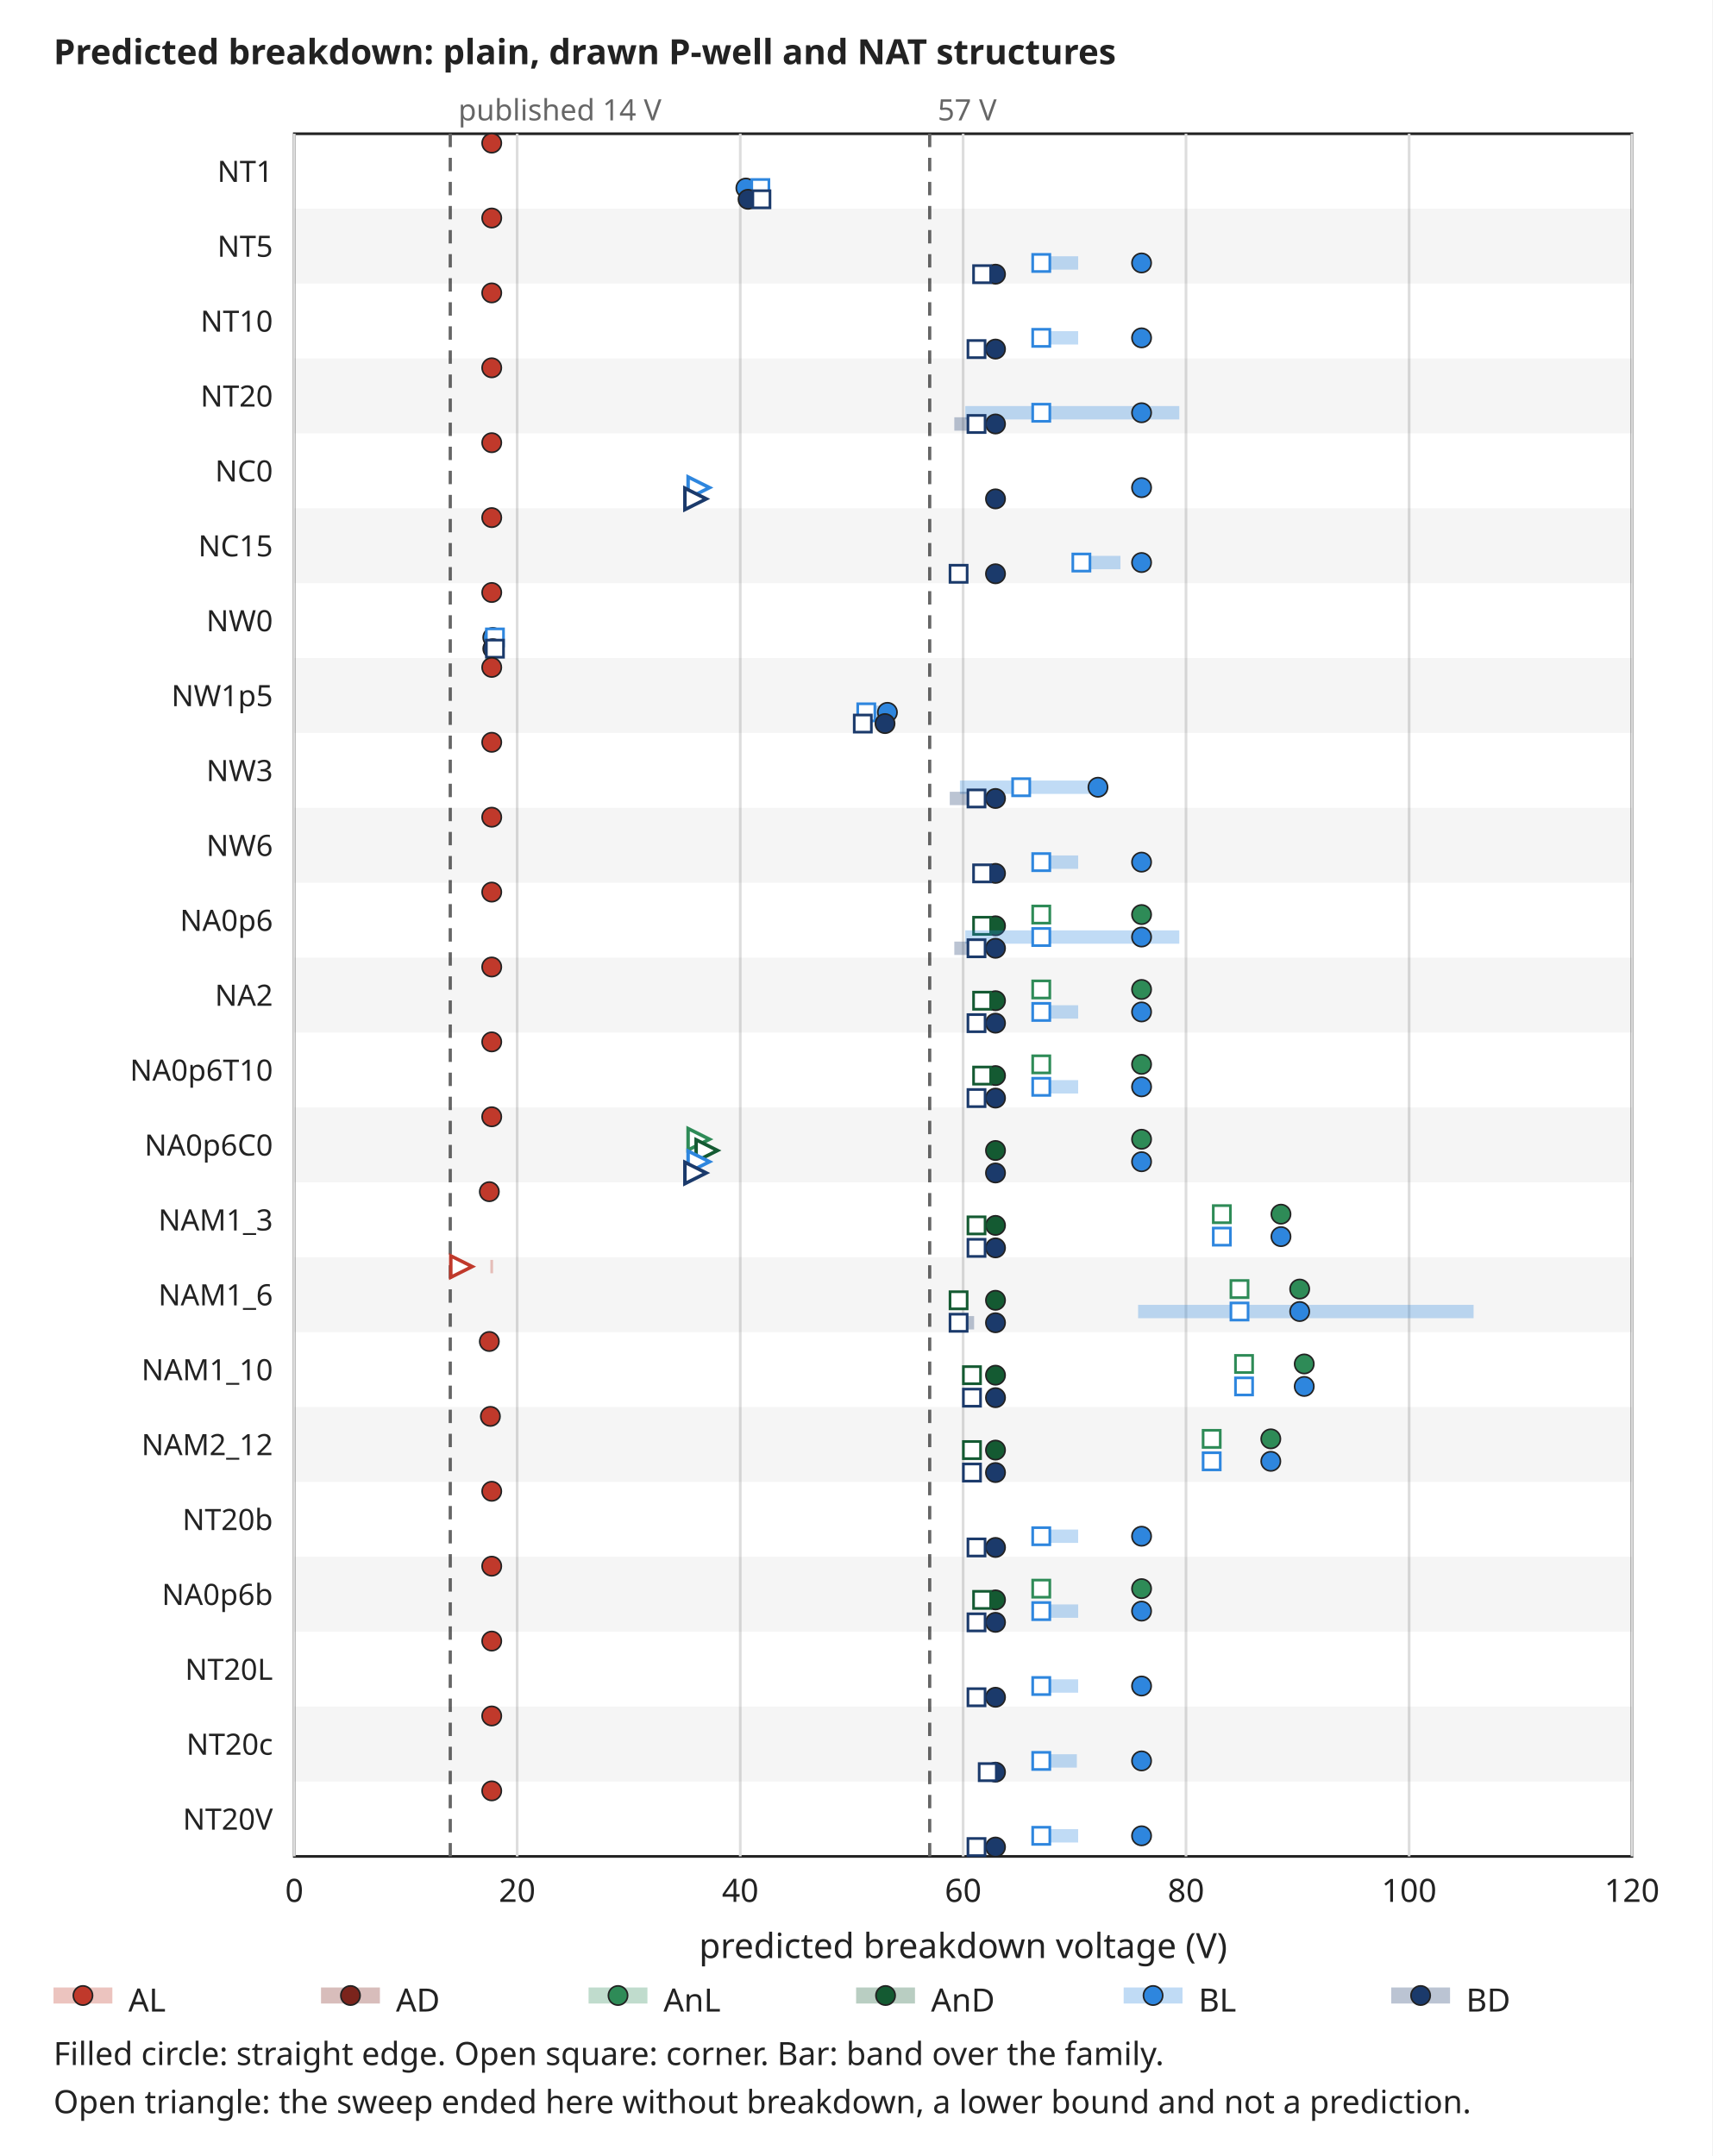
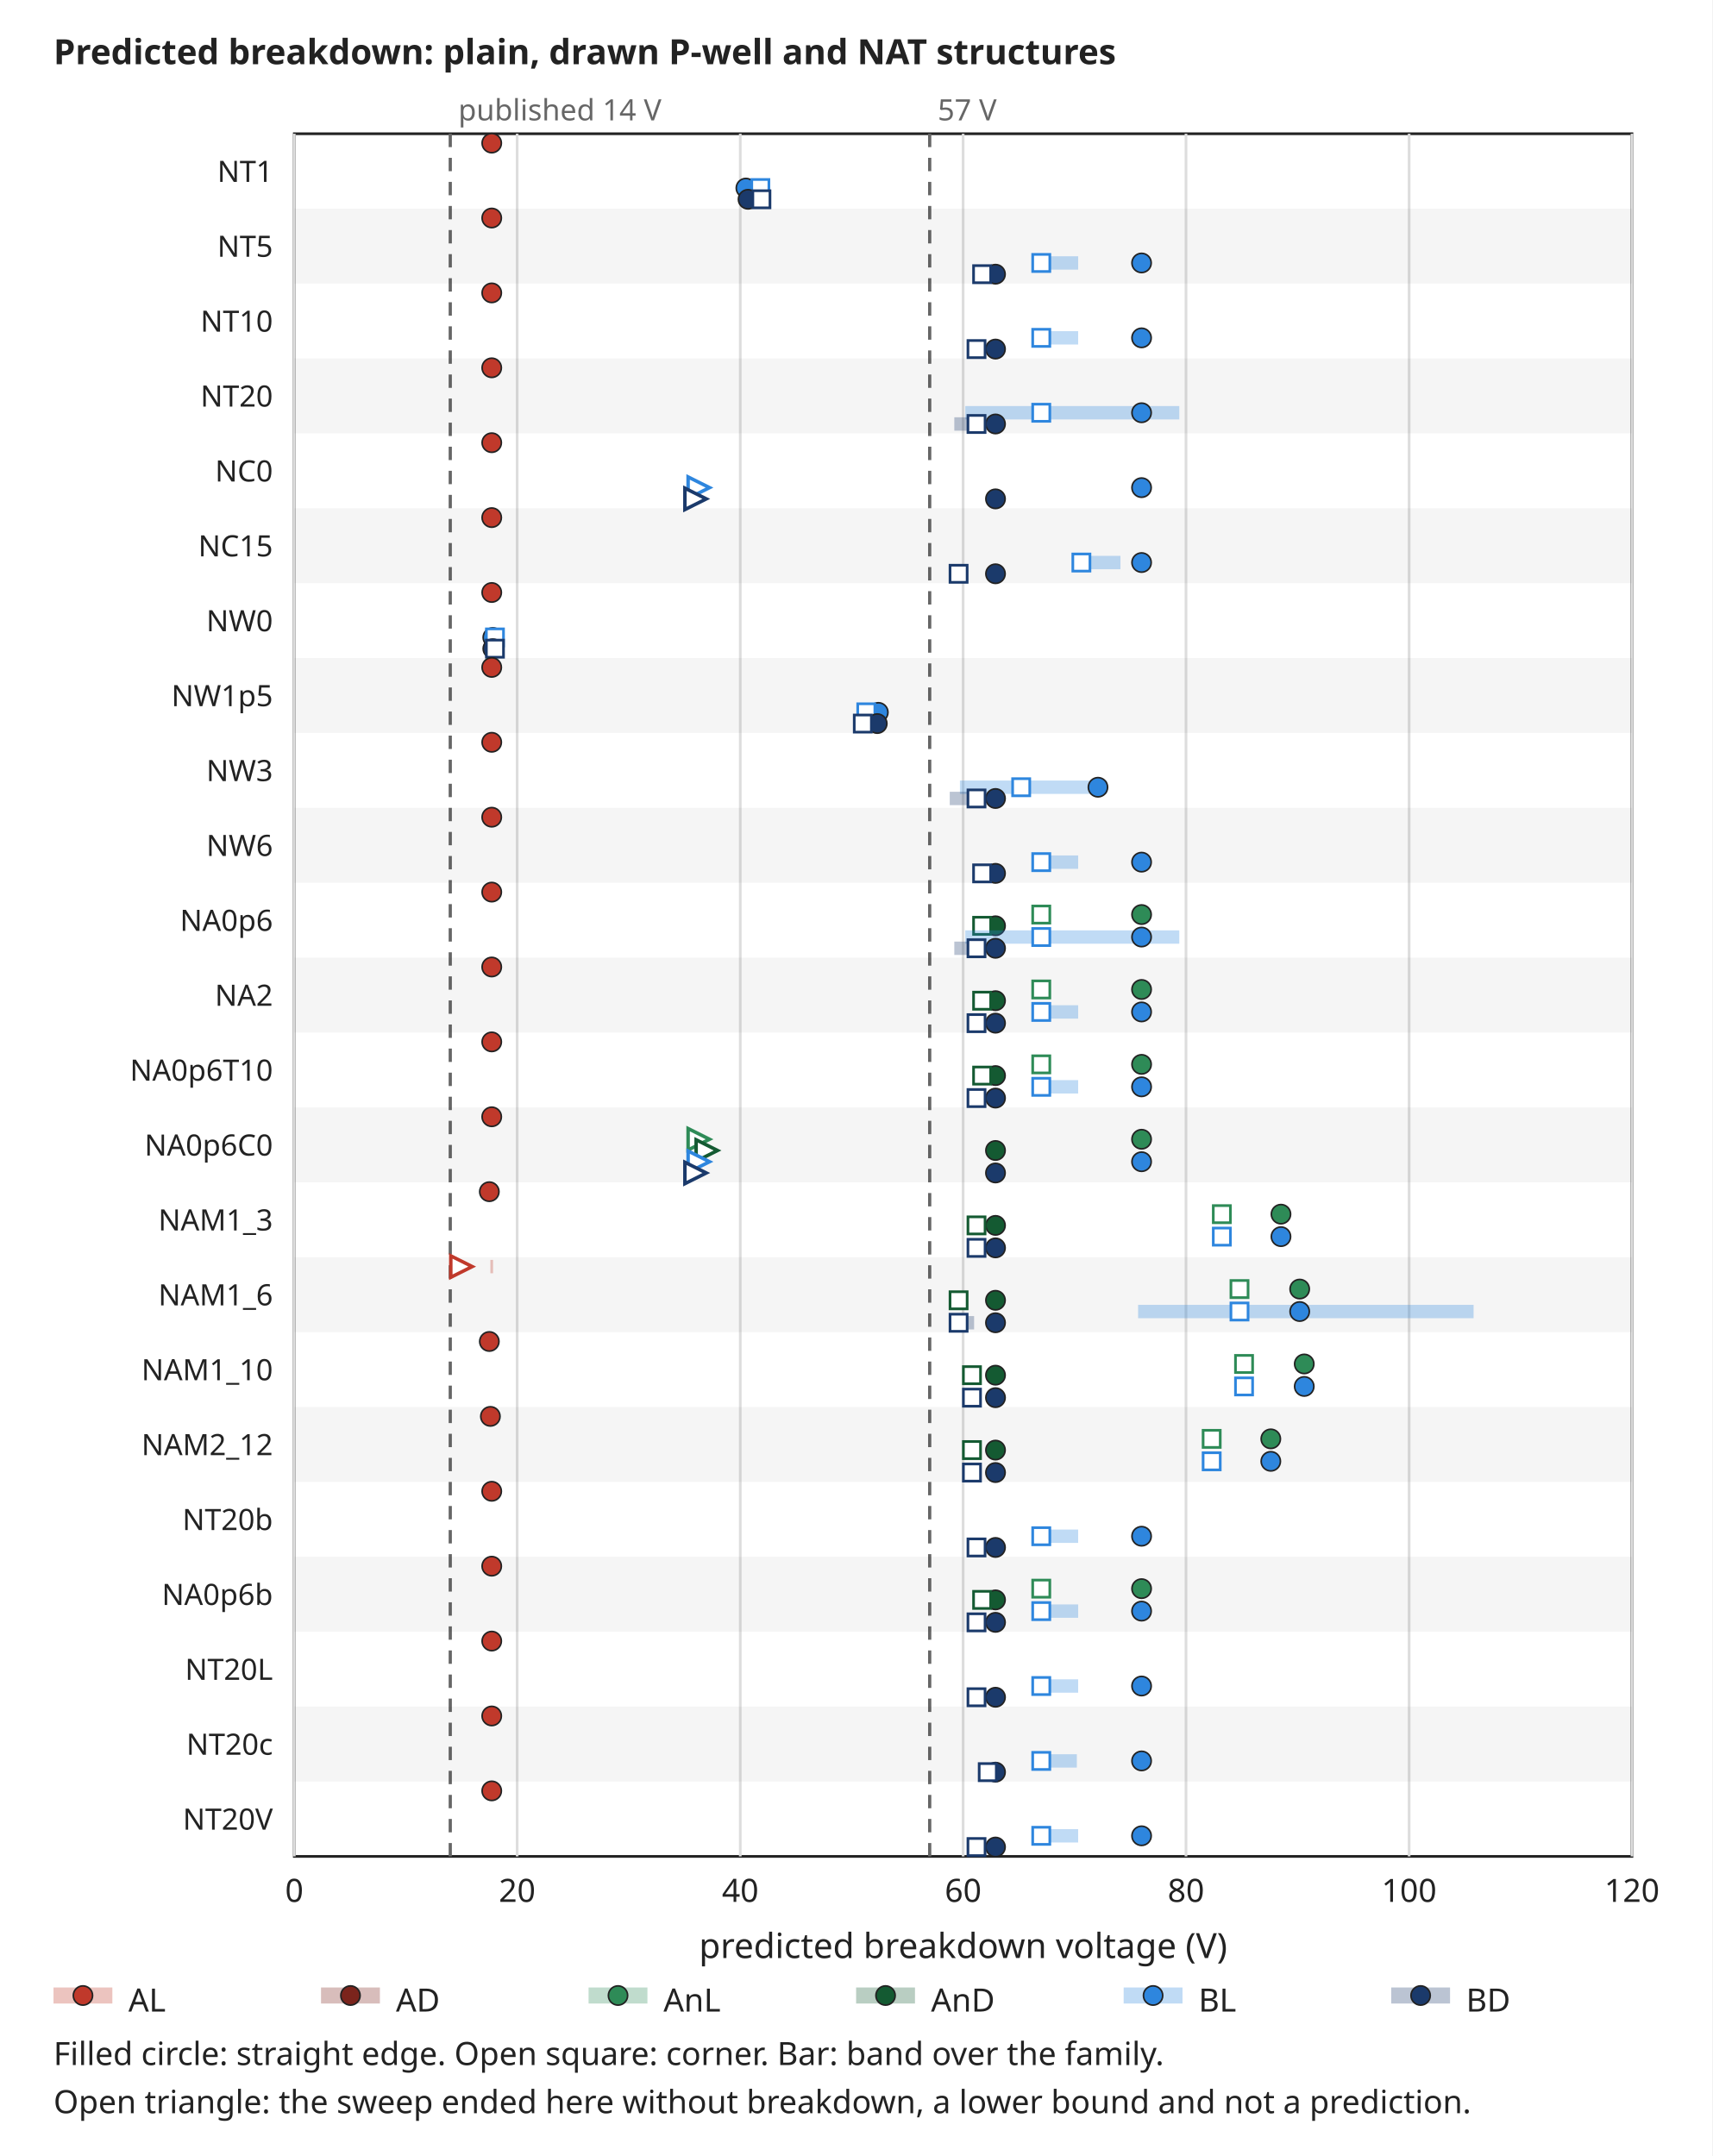
<svg xmlns="http://www.w3.org/2000/svg" width="640" height="806" viewBox="0 0 640 806" font-family="sans-serif" font-size="13">
  <rect width="640" height="806" fill="white" />
  <text x="20" y="24" text-anchor="start" font-size="13" font-weight="bold" fill="#222222">Predicted breakdown: plain, drawn P-well and NAT structures</text>
  <rect x="110" y="50" width="500" height="644" rx="0" fill="none" stroke="#222222" />
  <line x1="110.0" y1="50" x2="110.0" y2="694" stroke="#dddddd" stroke-width="1" />
  <text x="110.0" y="711" text-anchor="middle" font-size="12" font-weight="normal" fill="#222222">0</text>
  <line x1="193.3" y1="50" x2="193.3" y2="694" stroke="#dddddd" stroke-width="1" />
  <text x="193.3" y="711" text-anchor="middle" font-size="12" font-weight="normal" fill="#222222">20</text>
  <line x1="276.7" y1="50" x2="276.7" y2="694" stroke="#dddddd" stroke-width="1" />
  <text x="276.7" y="711" text-anchor="middle" font-size="12" font-weight="normal" fill="#222222">40</text>
  <line x1="360.0" y1="50" x2="360.0" y2="694" stroke="#dddddd" stroke-width="1" />
  <text x="360.0" y="711" text-anchor="middle" font-size="12" font-weight="normal" fill="#222222">60</text>
  <line x1="443.3" y1="50" x2="443.3" y2="694" stroke="#dddddd" stroke-width="1" />
  <text x="443.3" y="711" text-anchor="middle" font-size="12" font-weight="normal" fill="#222222">80</text>
  <line x1="526.7" y1="50" x2="526.7" y2="694" stroke="#dddddd" stroke-width="1" />
  <text x="526.7" y="711" text-anchor="middle" font-size="12" font-weight="normal" fill="#222222">100</text>
  <line x1="610.0" y1="50" x2="610.0" y2="694" stroke="#dddddd" stroke-width="1" />
  <text x="610.0" y="711" text-anchor="middle" font-size="12" font-weight="normal" fill="#222222">120</text>
  <text x="360.0" y="732" text-anchor="middle" font-size="13" font-weight="normal" fill="#222222">predicted breakdown voltage (V)</text>
  <text x="60" y="372.0" text-anchor="middle" font-size="13" font-weight="normal" fill="#222222" transform="rotate(-90 60 372.0)" />
  <line x1="168.3" y1="50" x2="168.3" y2="694" stroke="#666666" stroke-width="1.2" stroke-dasharray="5 4" />
  <text x="171.3" y="45" text-anchor="start" font-size="11" font-weight="normal" fill="#666666">published 14 V</text>
  <line x1="347.5" y1="50" x2="347.5" y2="694" stroke="#666666" stroke-width="1.2" stroke-dasharray="5 4" />
  <text x="350.5" y="45" text-anchor="start" font-size="11" font-weight="normal" fill="#666666">57 V</text>
  <text x="102" y="68.0" text-anchor="end" font-size="11" font-weight="normal" fill="#222222">NT1</text>
  <rect x="183.8" y="51.0" width="1" height="5" rx="0" fill="#c0392b" stroke="none" fill-opacity="0.3" />
  <circle cx="183.8" cy="53.5" r="3.6" fill="#c0392b" stroke="#222222" stroke-width="0.6" />
  <rect x="275.8" y="67.8" width="2.9" height="5" rx="0" fill="#2e86de" stroke="none" fill-opacity="0.3" />
  <circle cx="278.8" cy="70.3" r="3.6" fill="#2e86de" stroke="#222222" stroke-width="0.6" />
  <rect x="281.0" y="67.1" width="6.4" height="6.4" rx="0" fill="white" stroke="#2e86de" />
  <rect x="279.6" y="72.0" width="1" height="5" rx="0" fill="#1b3a6b" stroke="none" fill-opacity="0.3" />
  <circle cx="279.6" cy="74.5" r="3.6" fill="#1b3a6b" stroke="#222222" stroke-width="0.6" />
  <rect x="281.4" y="71.3" width="6.4" height="6.4" rx="0" fill="white" stroke="#1b3a6b" />
  <rect x="110" y="78.0" width="500" height="28" rx="0" fill="#000000" stroke="none" fill-opacity="0.04" />
  <text x="102" y="96.0" text-anchor="end" font-size="11" font-weight="normal" fill="#222222">NT5</text>
  <rect x="183.8" y="79.0" width="1" height="5" rx="0" fill="#c0392b" stroke="none" fill-opacity="0.3" />
  <circle cx="183.8" cy="81.5" r="3.6" fill="#c0392b" stroke="#222222" stroke-width="0.6" />
  <rect x="389.2" y="95.8" width="13.8" height="5" rx="0" fill="#2e86de" stroke="none" fill-opacity="0.3" />
  <circle cx="426.7" cy="98.3" r="3.6" fill="#2e86de" stroke="#222222" stroke-width="0.6" />
  <rect x="386.0" y="95.1" width="6.4" height="6.4" rx="0" fill="white" stroke="#2e86de" />
  <rect x="367.1" y="100.0" width="1" height="5" rx="0" fill="#1b3a6b" stroke="none" fill-opacity="0.3" />
  <circle cx="372.1" cy="102.5" r="3.6" fill="#1b3a6b" stroke="#222222" stroke-width="0.6" />
  <rect x="363.9" y="99.3" width="6.4" height="6.4" rx="0" fill="white" stroke="#1b3a6b" />
  <text x="102" y="124.0" text-anchor="end" font-size="11" font-weight="normal" fill="#222222">NT10</text>
  <rect x="183.8" y="107.0" width="1" height="5" rx="0" fill="#c0392b" stroke="none" fill-opacity="0.3" />
  <circle cx="183.8" cy="109.5" r="3.6" fill="#c0392b" stroke="#222222" stroke-width="0.6" />
  <rect x="389.2" y="123.8" width="13.8" height="5" rx="0" fill="#2e86de" stroke="none" fill-opacity="0.3" />
  <circle cx="426.7" cy="126.3" r="3.6" fill="#2e86de" stroke="#222222" stroke-width="0.6" />
  <rect x="386.0" y="123.1" width="6.4" height="6.4" rx="0" fill="white" stroke="#2e86de" />
  <rect x="365.0" y="128.0" width="1" height="5" rx="0" fill="#1b3a6b" stroke="none" fill-opacity="0.3" />
  <circle cx="372.1" cy="130.5" r="3.6" fill="#1b3a6b" stroke="#222222" stroke-width="0.6" />
  <rect x="361.8" y="127.3" width="6.4" height="6.4" rx="0" fill="white" stroke="#1b3a6b" />
  <rect x="110" y="134.0" width="500" height="28" rx="0" fill="#000000" stroke="none" fill-opacity="0.04" />
  <text x="102" y="152.0" text-anchor="end" font-size="11" font-weight="normal" fill="#222222">NT20</text>
  <rect x="183.8" y="135.0" width="1" height="5" rx="0" fill="#c0392b" stroke="none" fill-opacity="0.3" />
  <circle cx="183.8" cy="137.5" r="3.6" fill="#c0392b" stroke="#222222" stroke-width="0.6" />
  <rect x="360.8" y="151.8" width="80.0" height="5" rx="0" fill="#2e86de" stroke="none" fill-opacity="0.3" />
  <circle cx="426.7" cy="154.3" r="3.6" fill="#2e86de" stroke="#222222" stroke-width="0.6" />
  <rect x="386.0" y="151.1" width="6.4" height="6.4" rx="0" fill="white" stroke="#2e86de" />
  <rect x="356.7" y="156.0" width="8.3" height="5" rx="0" fill="#1b3a6b" stroke="none" fill-opacity="0.3" />
  <circle cx="372.1" cy="158.5" r="3.6" fill="#1b3a6b" stroke="#222222" stroke-width="0.6" />
  <rect x="361.8" y="155.3" width="6.4" height="6.4" rx="0" fill="white" stroke="#1b3a6b" />
  <text x="102" y="180.0" text-anchor="end" font-size="11" font-weight="normal" fill="#222222">NC0</text>
  <rect x="183.8" y="163.0" width="1" height="5" rx="0" fill="#c0392b" stroke="none" fill-opacity="0.3" />
  <circle cx="183.8" cy="165.5" r="3.6" fill="#c0392b" stroke="#222222" stroke-width="0.6" />
  <circle cx="426.7" cy="182.3" r="3.6" fill="#2e86de" stroke="#222222" stroke-width="0.6" />
  <path d="M257.2,178.3 L265.2,182.3 L257.2,186.3 Z" fill="white" stroke="#2e86de" stroke-width="1.3" />
  <circle cx="372.1" cy="186.5" r="3.6" fill="#1b3a6b" stroke="#222222" stroke-width="0.6" />
  <path d="M256.0,182.5 L264.0,186.5 L256.0,190.5 Z" fill="white" stroke="#1b3a6b" stroke-width="1.3" />
  <rect x="110" y="190.0" width="500" height="28" rx="0" fill="#000000" stroke="none" fill-opacity="0.04" />
  <text x="102" y="208.0" text-anchor="end" font-size="11" font-weight="normal" fill="#222222">NC15</text>
  <rect x="183.8" y="191.0" width="1" height="5" rx="0" fill="#c0392b" stroke="none" fill-opacity="0.3" />
  <circle cx="183.8" cy="193.5" r="3.6" fill="#c0392b" stroke="#222222" stroke-width="0.6" />
  <rect x="404.2" y="207.8" width="14.6" height="5" rx="0" fill="#2e86de" stroke="none" fill-opacity="0.3" />
  <circle cx="426.7" cy="210.3" r="3.6" fill="#2e86de" stroke="#222222" stroke-width="0.6" />
  <rect x="401.0" y="207.1" width="6.4" height="6.4" rx="0" fill="white" stroke="#2e86de" />
  <rect x="358.3" y="212.0" width="1" height="5" rx="0" fill="#1b3a6b" stroke="none" fill-opacity="0.3" />
  <circle cx="372.1" cy="214.5" r="3.6" fill="#1b3a6b" stroke="#222222" stroke-width="0.6" />
  <rect x="355.1" y="211.3" width="6.4" height="6.4" rx="0" fill="white" stroke="#1b3a6b" />
  <text x="102" y="236.0" text-anchor="end" font-size="11" font-weight="normal" fill="#222222">NW0</text>
  <rect x="183.8" y="219.0" width="1" height="5" rx="0" fill="#c0392b" stroke="none" fill-opacity="0.3" />
  <circle cx="183.8" cy="221.5" r="3.6" fill="#c0392b" stroke="#222222" stroke-width="0.6" />
-   <rect x="184.2" y="235.8" width="1" height="5" rx="0" fill="#2e86de" stroke="none" fill-opacity="0.3" />
+   <rect x="183.8" y="235.8" width="1" height="5" rx="0" fill="#2e86de" stroke="none" fill-opacity="0.3" />
  <circle cx="184.2" cy="238.3" r="3.6" fill="#2e86de" stroke="#222222" stroke-width="0.6" />
  <rect x="181.8" y="235.1" width="6.4" height="6.4" rx="0" fill="white" stroke="#2e86de" />
  <rect x="184.2" y="240.0" width="1" height="5" rx="0" fill="#1b3a6b" stroke="none" fill-opacity="0.3" />
  <circle cx="184.2" cy="242.5" r="3.6" fill="#1b3a6b" stroke="#222222" stroke-width="0.6" />
  <rect x="181.8" y="239.3" width="6.4" height="6.4" rx="0" fill="white" stroke="#1b3a6b" />
  <rect x="110" y="246.0" width="500" height="28" rx="0" fill="#000000" stroke="none" fill-opacity="0.04" />
  <text x="102" y="264.0" text-anchor="end" font-size="11" font-weight="normal" fill="#222222">NW1p5</text>
  <rect x="183.8" y="247.0" width="1" height="5" rx="0" fill="#c0392b" stroke="none" fill-opacity="0.3" />
  <circle cx="183.8" cy="249.5" r="3.6" fill="#c0392b" stroke="#222222" stroke-width="0.6" />
-   <rect x="323.8" y="263.8" width="5.0" height="5" rx="0" fill="#2e86de" stroke="none" fill-opacity="0.3" />
-   <circle cx="331.7" cy="266.3" r="3.6" fill="#2e86de" stroke="#222222" stroke-width="0.6" />
+   <rect x="323.8" y="263.8" width="2.5" height="5" rx="0" fill="#2e86de" stroke="none" fill-opacity="0.3" />
+   <circle cx="328.3" cy="266.3" r="3.6" fill="#2e86de" stroke="#222222" stroke-width="0.6" />
  <rect x="320.6" y="263.1" width="6.4" height="6.4" rx="0" fill="white" stroke="#2e86de" />
  <rect x="322.5" y="268.0" width="1" height="5" rx="0" fill="#1b3a6b" stroke="none" fill-opacity="0.3" />
-   <circle cx="330.8" cy="270.5" r="3.6" fill="#1b3a6b" stroke="#222222" stroke-width="0.6" />
+   <circle cx="327.9" cy="270.5" r="3.6" fill="#1b3a6b" stroke="#222222" stroke-width="0.6" />
  <rect x="319.3" y="267.3" width="6.4" height="6.4" rx="0" fill="white" stroke="#1b3a6b" />
  <text x="102" y="292.0" text-anchor="end" font-size="11" font-weight="normal" fill="#222222">NW3</text>
  <rect x="183.8" y="275.0" width="1" height="5" rx="0" fill="#c0392b" stroke="none" fill-opacity="0.3" />
  <circle cx="183.8" cy="277.5" r="3.6" fill="#c0392b" stroke="#222222" stroke-width="0.6" />
  <rect x="358.8" y="291.8" width="55.0" height="5" rx="0" fill="#2e86de" stroke="none" fill-opacity="0.3" />
  <circle cx="410.4" cy="294.3" r="3.6" fill="#2e86de" stroke="#222222" stroke-width="0.6" />
  <rect x="378.5" y="291.1" width="6.4" height="6.4" rx="0" fill="white" stroke="#2e86de" />
  <rect x="355.0" y="296.0" width="10.0" height="5" rx="0" fill="#1b3a6b" stroke="none" fill-opacity="0.3" />
  <circle cx="372.1" cy="298.5" r="3.6" fill="#1b3a6b" stroke="#222222" stroke-width="0.6" />
  <rect x="361.8" y="295.3" width="6.4" height="6.4" rx="0" fill="white" stroke="#1b3a6b" />
  <rect x="110" y="302.0" width="500" height="28" rx="0" fill="#000000" stroke="none" fill-opacity="0.04" />
  <text x="102" y="320.0" text-anchor="end" font-size="11" font-weight="normal" fill="#222222">NW6</text>
  <rect x="183.8" y="303.0" width="1" height="5" rx="0" fill="#c0392b" stroke="none" fill-opacity="0.3" />
  <circle cx="183.8" cy="305.5" r="3.6" fill="#c0392b" stroke="#222222" stroke-width="0.6" />
  <rect x="389.2" y="319.8" width="13.8" height="5" rx="0" fill="#2e86de" stroke="none" fill-opacity="0.3" />
  <circle cx="426.7" cy="322.3" r="3.6" fill="#2e86de" stroke="#222222" stroke-width="0.6" />
  <rect x="386.0" y="319.1" width="6.4" height="6.4" rx="0" fill="white" stroke="#2e86de" />
  <rect x="367.1" y="324.0" width="1" height="5" rx="0" fill="#1b3a6b" stroke="none" fill-opacity="0.3" />
  <circle cx="372.1" cy="326.5" r="3.6" fill="#1b3a6b" stroke="#222222" stroke-width="0.6" />
  <rect x="363.9" y="323.3" width="6.4" height="6.4" rx="0" fill="white" stroke="#1b3a6b" />
  <text x="102" y="348.0" text-anchor="end" font-size="11" font-weight="normal" fill="#222222">NA0p6</text>
  <rect x="183.8" y="331.0" width="1" height="5" rx="0" fill="#c0392b" stroke="none" fill-opacity="0.3" />
  <circle cx="183.8" cy="333.5" r="3.6" fill="#c0392b" stroke="#222222" stroke-width="0.6" />
  <rect x="389.2" y="339.4" width="1" height="5" rx="0" fill="#2e8b57" stroke="none" fill-opacity="0.3" />
  <circle cx="426.7" cy="341.9" r="3.6" fill="#2e8b57" stroke="#222222" stroke-width="0.6" />
  <rect x="386.0" y="338.7" width="6.4" height="6.4" rx="0" fill="white" stroke="#2e8b57" />
  <rect x="367.1" y="343.6" width="1" height="5" rx="0" fill="#145a32" stroke="none" fill-opacity="0.3" />
  <circle cx="372.1" cy="346.1" r="3.6" fill="#145a32" stroke="#222222" stroke-width="0.6" />
  <rect x="363.9" y="342.9" width="6.4" height="6.4" rx="0" fill="white" stroke="#145a32" />
  <rect x="360.8" y="347.8" width="80.0" height="5" rx="0" fill="#2e86de" stroke="none" fill-opacity="0.3" />
  <circle cx="426.7" cy="350.3" r="3.6" fill="#2e86de" stroke="#222222" stroke-width="0.6" />
  <rect x="386.0" y="347.1" width="6.4" height="6.4" rx="0" fill="white" stroke="#2e86de" />
  <rect x="356.7" y="352.0" width="8.3" height="5" rx="0" fill="#1b3a6b" stroke="none" fill-opacity="0.3" />
  <circle cx="372.1" cy="354.5" r="3.6" fill="#1b3a6b" stroke="#222222" stroke-width="0.6" />
  <rect x="361.8" y="351.3" width="6.4" height="6.4" rx="0" fill="white" stroke="#1b3a6b" />
  <rect x="110" y="358.0" width="500" height="28" rx="0" fill="#000000" stroke="none" fill-opacity="0.04" />
  <text x="102" y="376.0" text-anchor="end" font-size="11" font-weight="normal" fill="#222222">NA2</text>
  <rect x="183.8" y="359.0" width="1" height="5" rx="0" fill="#c0392b" stroke="none" fill-opacity="0.3" />
  <circle cx="183.8" cy="361.5" r="3.6" fill="#c0392b" stroke="#222222" stroke-width="0.6" />
  <rect x="389.2" y="367.4" width="1" height="5" rx="0" fill="#2e8b57" stroke="none" fill-opacity="0.3" />
  <circle cx="426.7" cy="369.9" r="3.6" fill="#2e8b57" stroke="#222222" stroke-width="0.6" />
  <rect x="386.0" y="366.7" width="6.4" height="6.4" rx="0" fill="white" stroke="#2e8b57" />
  <rect x="367.1" y="371.6" width="1" height="5" rx="0" fill="#145a32" stroke="none" fill-opacity="0.3" />
  <circle cx="372.1" cy="374.1" r="3.6" fill="#145a32" stroke="#222222" stroke-width="0.6" />
  <rect x="363.9" y="370.9" width="6.4" height="6.4" rx="0" fill="white" stroke="#145a32" />
  <rect x="389.2" y="375.8" width="13.8" height="5" rx="0" fill="#2e86de" stroke="none" fill-opacity="0.3" />
  <circle cx="426.7" cy="378.3" r="3.6" fill="#2e86de" stroke="#222222" stroke-width="0.6" />
  <rect x="386.0" y="375.1" width="6.4" height="6.4" rx="0" fill="white" stroke="#2e86de" />
  <rect x="365.0" y="380.0" width="1" height="5" rx="0" fill="#1b3a6b" stroke="none" fill-opacity="0.3" />
  <circle cx="372.1" cy="382.5" r="3.6" fill="#1b3a6b" stroke="#222222" stroke-width="0.6" />
  <rect x="361.8" y="379.3" width="6.4" height="6.4" rx="0" fill="white" stroke="#1b3a6b" />
  <text x="102" y="404.0" text-anchor="end" font-size="11" font-weight="normal" fill="#222222">NA0p6T10</text>
  <rect x="183.8" y="387.0" width="1" height="5" rx="0" fill="#c0392b" stroke="none" fill-opacity="0.3" />
  <circle cx="183.8" cy="389.5" r="3.6" fill="#c0392b" stroke="#222222" stroke-width="0.6" />
  <rect x="389.2" y="395.4" width="1" height="5" rx="0" fill="#2e8b57" stroke="none" fill-opacity="0.3" />
  <circle cx="426.7" cy="397.9" r="3.6" fill="#2e8b57" stroke="#222222" stroke-width="0.6" />
  <rect x="386.0" y="394.7" width="6.4" height="6.4" rx="0" fill="white" stroke="#2e8b57" />
  <rect x="367.1" y="399.6" width="1" height="5" rx="0" fill="#145a32" stroke="none" fill-opacity="0.3" />
  <circle cx="372.1" cy="402.1" r="3.6" fill="#145a32" stroke="#222222" stroke-width="0.6" />
  <rect x="363.9" y="398.9" width="6.4" height="6.4" rx="0" fill="white" stroke="#145a32" />
  <rect x="389.2" y="403.8" width="13.8" height="5" rx="0" fill="#2e86de" stroke="none" fill-opacity="0.3" />
  <circle cx="426.7" cy="406.3" r="3.6" fill="#2e86de" stroke="#222222" stroke-width="0.6" />
  <rect x="386.0" y="403.1" width="6.4" height="6.4" rx="0" fill="white" stroke="#2e86de" />
  <rect x="365.0" y="408.0" width="1" height="5" rx="0" fill="#1b3a6b" stroke="none" fill-opacity="0.3" />
  <circle cx="372.1" cy="410.5" r="3.6" fill="#1b3a6b" stroke="#222222" stroke-width="0.6" />
  <rect x="361.8" y="407.3" width="6.4" height="6.4" rx="0" fill="white" stroke="#1b3a6b" />
  <rect x="110" y="414.0" width="500" height="28" rx="0" fill="#000000" stroke="none" fill-opacity="0.04" />
  <text x="102" y="432.0" text-anchor="end" font-size="11" font-weight="normal" fill="#222222">NA0p6C0</text>
  <rect x="183.8" y="415.0" width="1" height="5" rx="0" fill="#c0392b" stroke="none" fill-opacity="0.3" />
  <circle cx="183.8" cy="417.5" r="3.6" fill="#c0392b" stroke="#222222" stroke-width="0.6" />
  <circle cx="426.7" cy="425.9" r="3.6" fill="#2e8b57" stroke="#222222" stroke-width="0.6" />
  <path d="M257.2,421.9 L265.2,425.9 L257.2,429.9 Z" fill="white" stroke="#2e8b57" stroke-width="1.3" />
  <circle cx="372.1" cy="430.1" r="3.6" fill="#145a32" stroke="#222222" stroke-width="0.6" />
  <path d="M260.2,426.1 L268.2,430.1 L260.2,434.1 Z" fill="white" stroke="#145a32" stroke-width="1.3" />
  <circle cx="426.7" cy="434.3" r="3.6" fill="#2e86de" stroke="#222222" stroke-width="0.6" />
  <path d="M257.2,430.3 L265.2,434.3 L257.2,438.3 Z" fill="white" stroke="#2e86de" stroke-width="1.3" />
  <circle cx="372.1" cy="438.5" r="3.6" fill="#1b3a6b" stroke="#222222" stroke-width="0.6" />
  <path d="M256.0,434.5 L264.0,438.5 L256.0,442.5 Z" fill="white" stroke="#1b3a6b" stroke-width="1.3" />
  <text x="102" y="460.0" text-anchor="end" font-size="11" font-weight="normal" fill="#222222">NAM1_3</text>
  <rect x="182.9" y="443.0" width="1" height="5" rx="0" fill="#c0392b" stroke="none" fill-opacity="0.3" />
  <circle cx="182.9" cy="445.5" r="3.6" fill="#c0392b" stroke="#222222" stroke-width="0.6" />
  <rect x="456.7" y="451.4" width="1" height="5" rx="0" fill="#2e8b57" stroke="none" fill-opacity="0.3" />
  <circle cx="478.8" cy="453.9" r="3.6" fill="#2e8b57" stroke="#222222" stroke-width="0.6" />
  <rect x="453.5" y="450.7" width="6.4" height="6.4" rx="0" fill="white" stroke="#2e8b57" />
  <rect x="365.0" y="455.6" width="1" height="5" rx="0" fill="#145a32" stroke="none" fill-opacity="0.3" />
  <circle cx="372.1" cy="458.1" r="3.6" fill="#145a32" stroke="#222222" stroke-width="0.6" />
  <rect x="361.8" y="454.9" width="6.4" height="6.4" rx="0" fill="white" stroke="#145a32" />
  <rect x="456.7" y="459.8" width="2.1" height="5" rx="0" fill="#2e86de" stroke="none" fill-opacity="0.3" />
  <circle cx="478.8" cy="462.3" r="3.6" fill="#2e86de" stroke="#222222" stroke-width="0.6" />
  <rect x="453.5" y="459.1" width="6.4" height="6.4" rx="0" fill="white" stroke="#2e86de" />
  <rect x="365.0" y="464.0" width="1" height="5" rx="0" fill="#1b3a6b" stroke="none" fill-opacity="0.3" />
  <circle cx="372.1" cy="466.5" r="3.6" fill="#1b3a6b" stroke="#222222" stroke-width="0.6" />
  <rect x="361.8" y="463.3" width="6.4" height="6.4" rx="0" fill="white" stroke="#1b3a6b" />
  <rect x="110" y="470.0" width="500" height="28" rx="0" fill="#000000" stroke="none" fill-opacity="0.04" />
  <text x="102" y="488.0" text-anchor="end" font-size="11" font-weight="normal" fill="#222222">NAM1_6</text>
  <rect x="183.3" y="471.0" width="1" height="5" rx="0" fill="#c0392b" stroke="none" fill-opacity="0.3" />
  <path d="M168.5,469.5 L176.5,473.5 L168.5,477.5 Z" fill="white" stroke="#c0392b" stroke-width="1.3" />
  <rect x="463.3" y="479.4" width="1" height="5" rx="0" fill="#2e8b57" stroke="none" fill-opacity="0.3" />
  <circle cx="485.8" cy="481.9" r="3.6" fill="#2e8b57" stroke="#222222" stroke-width="0.6" />
  <rect x="460.1" y="478.7" width="6.4" height="6.4" rx="0" fill="white" stroke="#2e8b57" />
  <rect x="358.3" y="483.6" width="1" height="5" rx="0" fill="#145a32" stroke="none" fill-opacity="0.3" />
  <circle cx="372.1" cy="486.1" r="3.6" fill="#145a32" stroke="#222222" stroke-width="0.6" />
  <rect x="355.1" y="482.9" width="6.4" height="6.4" rx="0" fill="white" stroke="#145a32" />
  <rect x="425.4" y="487.8" width="125.4" height="5" rx="0" fill="#2e86de" stroke="none" fill-opacity="0.3" />
  <circle cx="485.8" cy="490.3" r="3.6" fill="#2e86de" stroke="#222222" stroke-width="0.6" />
  <rect x="460.1" y="487.1" width="6.4" height="6.4" rx="0" fill="white" stroke="#2e86de" />
  <rect x="357.9" y="492.0" width="6.2" height="5" rx="0" fill="#1b3a6b" stroke="none" fill-opacity="0.3" />
  <circle cx="372.1" cy="494.5" r="3.6" fill="#1b3a6b" stroke="#222222" stroke-width="0.6" />
  <rect x="355.1" y="491.3" width="6.4" height="6.4" rx="0" fill="white" stroke="#1b3a6b" />
  <text x="102" y="516.0" text-anchor="end" font-size="11" font-weight="normal" fill="#222222">NAM1_10</text>
  <rect x="182.9" y="499.0" width="1" height="5" rx="0" fill="#c0392b" stroke="none" fill-opacity="0.3" />
  <circle cx="182.9" cy="501.5" r="3.6" fill="#c0392b" stroke="#222222" stroke-width="0.6" />
  <rect x="465.0" y="507.4" width="1" height="5" rx="0" fill="#2e8b57" stroke="none" fill-opacity="0.3" />
  <circle cx="487.5" cy="509.9" r="3.6" fill="#2e8b57" stroke="#222222" stroke-width="0.6" />
  <rect x="461.8" y="506.7" width="6.4" height="6.4" rx="0" fill="white" stroke="#2e8b57" />
  <rect x="363.3" y="511.6" width="1" height="5" rx="0" fill="#145a32" stroke="none" fill-opacity="0.3" />
  <circle cx="372.1" cy="514.1" r="3.6" fill="#145a32" stroke="#222222" stroke-width="0.6" />
  <rect x="360.1" y="510.9" width="6.4" height="6.4" rx="0" fill="white" stroke="#145a32" />
  <rect x="465.0" y="515.8" width="2.9" height="5" rx="0" fill="#2e86de" stroke="none" fill-opacity="0.3" />
  <circle cx="487.5" cy="518.3" r="3.6" fill="#2e86de" stroke="#222222" stroke-width="0.6" />
  <rect x="461.8" y="515.1" width="6.4" height="6.4" rx="0" fill="white" stroke="#2e86de" />
  <rect x="363.3" y="520.0" width="1" height="5" rx="0" fill="#1b3a6b" stroke="none" fill-opacity="0.3" />
  <circle cx="372.1" cy="522.5" r="3.6" fill="#1b3a6b" stroke="#222222" stroke-width="0.6" />
  <rect x="360.1" y="519.3" width="6.4" height="6.4" rx="0" fill="white" stroke="#1b3a6b" />
  <rect x="110" y="526.0" width="500" height="28" rx="0" fill="#000000" stroke="none" fill-opacity="0.04" />
  <text x="102" y="544.0" text-anchor="end" font-size="11" font-weight="normal" fill="#222222">NAM2_12</text>
  <rect x="183.3" y="527.0" width="1" height="5" rx="0" fill="#c0392b" stroke="none" fill-opacity="0.3" />
  <circle cx="183.3" cy="529.5" r="3.6" fill="#c0392b" stroke="#222222" stroke-width="0.6" />
  <rect x="452.9" y="535.4" width="1" height="5" rx="0" fill="#2e8b57" stroke="none" fill-opacity="0.3" />
  <circle cx="475.0" cy="537.9" r="3.6" fill="#2e8b57" stroke="#222222" stroke-width="0.6" />
  <rect x="449.7" y="534.7" width="6.4" height="6.4" rx="0" fill="white" stroke="#2e8b57" />
  <rect x="363.3" y="539.6" width="1" height="5" rx="0" fill="#145a32" stroke="none" fill-opacity="0.3" />
  <circle cx="372.1" cy="542.1" r="3.6" fill="#145a32" stroke="#222222" stroke-width="0.6" />
  <rect x="360.1" y="538.9" width="6.4" height="6.4" rx="0" fill="white" stroke="#145a32" />
  <rect x="452.9" y="543.8" width="2.9" height="5" rx="0" fill="#2e86de" stroke="none" fill-opacity="0.3" />
  <circle cx="475.0" cy="546.3" r="3.6" fill="#2e86de" stroke="#222222" stroke-width="0.6" />
  <rect x="449.7" y="543.1" width="6.4" height="6.4" rx="0" fill="white" stroke="#2e86de" />
  <rect x="363.3" y="548.0" width="1" height="5" rx="0" fill="#1b3a6b" stroke="none" fill-opacity="0.3" />
  <circle cx="372.1" cy="550.5" r="3.6" fill="#1b3a6b" stroke="#222222" stroke-width="0.6" />
  <rect x="360.1" y="547.3" width="6.4" height="6.4" rx="0" fill="white" stroke="#1b3a6b" />
  <text x="102" y="572.0" text-anchor="end" font-size="11" font-weight="normal" fill="#222222">NT20b</text>
  <rect x="183.8" y="555.0" width="1" height="5" rx="0" fill="#c0392b" stroke="none" fill-opacity="0.3" />
  <circle cx="183.8" cy="557.5" r="3.6" fill="#c0392b" stroke="#222222" stroke-width="0.6" />
  <rect x="389.2" y="571.8" width="13.8" height="5" rx="0" fill="#2e86de" stroke="none" fill-opacity="0.3" />
  <circle cx="426.7" cy="574.3" r="3.6" fill="#2e86de" stroke="#222222" stroke-width="0.6" />
  <rect x="386.0" y="571.1" width="6.4" height="6.4" rx="0" fill="white" stroke="#2e86de" />
  <rect x="365.0" y="576.0" width="1" height="5" rx="0" fill="#1b3a6b" stroke="none" fill-opacity="0.3" />
  <circle cx="372.1" cy="578.5" r="3.6" fill="#1b3a6b" stroke="#222222" stroke-width="0.6" />
  <rect x="361.8" y="575.3" width="6.4" height="6.4" rx="0" fill="white" stroke="#1b3a6b" />
  <rect x="110" y="582.0" width="500" height="28" rx="0" fill="#000000" stroke="none" fill-opacity="0.04" />
  <text x="102" y="600.0" text-anchor="end" font-size="11" font-weight="normal" fill="#222222">NA0p6b</text>
  <rect x="183.8" y="583.0" width="1" height="5" rx="0" fill="#c0392b" stroke="none" fill-opacity="0.3" />
  <circle cx="183.8" cy="585.5" r="3.6" fill="#c0392b" stroke="#222222" stroke-width="0.6" />
  <rect x="389.2" y="591.4" width="1" height="5" rx="0" fill="#2e8b57" stroke="none" fill-opacity="0.3" />
  <circle cx="426.7" cy="593.9" r="3.6" fill="#2e8b57" stroke="#222222" stroke-width="0.6" />
  <rect x="386.0" y="590.7" width="6.4" height="6.4" rx="0" fill="white" stroke="#2e8b57" />
  <rect x="367.1" y="595.6" width="1" height="5" rx="0" fill="#145a32" stroke="none" fill-opacity="0.3" />
  <circle cx="372.1" cy="598.1" r="3.6" fill="#145a32" stroke="#222222" stroke-width="0.6" />
  <rect x="363.9" y="594.9" width="6.4" height="6.4" rx="0" fill="white" stroke="#145a32" />
  <rect x="389.2" y="599.8" width="13.8" height="5" rx="0" fill="#2e86de" stroke="none" fill-opacity="0.3" />
  <circle cx="426.7" cy="602.3" r="3.6" fill="#2e86de" stroke="#222222" stroke-width="0.6" />
  <rect x="386.0" y="599.1" width="6.4" height="6.4" rx="0" fill="white" stroke="#2e86de" />
  <rect x="365.0" y="604.0" width="1" height="5" rx="0" fill="#1b3a6b" stroke="none" fill-opacity="0.3" />
  <circle cx="372.1" cy="606.5" r="3.6" fill="#1b3a6b" stroke="#222222" stroke-width="0.6" />
  <rect x="361.8" y="603.3" width="6.4" height="6.4" rx="0" fill="white" stroke="#1b3a6b" />
  <text x="102" y="628.0" text-anchor="end" font-size="11" font-weight="normal" fill="#222222">NT20L</text>
  <rect x="183.8" y="611.0" width="1" height="5" rx="0" fill="#c0392b" stroke="none" fill-opacity="0.3" />
  <circle cx="183.8" cy="613.5" r="3.6" fill="#c0392b" stroke="#222222" stroke-width="0.6" />
  <rect x="389.2" y="627.8" width="13.8" height="5" rx="0" fill="#2e86de" stroke="none" fill-opacity="0.3" />
  <circle cx="426.7" cy="630.3" r="3.6" fill="#2e86de" stroke="#222222" stroke-width="0.6" />
  <rect x="386.0" y="627.1" width="6.4" height="6.4" rx="0" fill="white" stroke="#2e86de" />
  <rect x="365.0" y="632.0" width="1" height="5" rx="0" fill="#1b3a6b" stroke="none" fill-opacity="0.3" />
  <circle cx="372.1" cy="634.5" r="3.6" fill="#1b3a6b" stroke="#222222" stroke-width="0.6" />
  <rect x="361.8" y="631.3" width="6.4" height="6.4" rx="0" fill="white" stroke="#1b3a6b" />
  <rect x="110" y="638.0" width="500" height="28" rx="0" fill="#000000" stroke="none" fill-opacity="0.04" />
  <text x="102" y="656.0" text-anchor="end" font-size="11" font-weight="normal" fill="#222222">NT20c</text>
  <rect x="183.8" y="639.0" width="1" height="5" rx="0" fill="#c0392b" stroke="none" fill-opacity="0.3" />
  <circle cx="183.8" cy="641.5" r="3.6" fill="#c0392b" stroke="#222222" stroke-width="0.6" />
  <rect x="389.2" y="655.8" width="13.3" height="5" rx="0" fill="#2e86de" stroke="none" fill-opacity="0.3" />
  <circle cx="426.7" cy="658.3" r="3.6" fill="#2e86de" stroke="#222222" stroke-width="0.6" />
  <rect x="386.0" y="655.1" width="6.4" height="6.4" rx="0" fill="white" stroke="#2e86de" />
  <rect x="369.2" y="660.0" width="1" height="5" rx="0" fill="#1b3a6b" stroke="none" fill-opacity="0.3" />
  <circle cx="372.1" cy="662.5" r="3.6" fill="#1b3a6b" stroke="#222222" stroke-width="0.6" />
  <rect x="366.0" y="659.3" width="6.4" height="6.4" rx="0" fill="white" stroke="#1b3a6b" />
  <text x="102" y="684.0" text-anchor="end" font-size="11" font-weight="normal" fill="#222222">NT20V</text>
  <rect x="183.8" y="667.0" width="1" height="5" rx="0" fill="#c0392b" stroke="none" fill-opacity="0.3" />
  <circle cx="183.8" cy="669.5" r="3.6" fill="#c0392b" stroke="#222222" stroke-width="0.6" />
  <rect x="389.2" y="683.8" width="13.8" height="5" rx="0" fill="#2e86de" stroke="none" fill-opacity="0.3" />
  <circle cx="426.7" cy="686.3" r="3.6" fill="#2e86de" stroke="#222222" stroke-width="0.6" />
  <rect x="386.0" y="683.1" width="6.4" height="6.4" rx="0" fill="white" stroke="#2e86de" />
  <rect x="365.0" y="688.0" width="1" height="5" rx="0" fill="#1b3a6b" stroke="none" fill-opacity="0.3" />
  <circle cx="372.1" cy="690.5" r="3.6" fill="#1b3a6b" stroke="#222222" stroke-width="0.6" />
  <rect x="361.8" y="687.3" width="6.4" height="6.4" rx="0" fill="white" stroke="#1b3a6b" />
  <rect x="20" y="743" width="22" height="6" rx="0" fill="#c0392b" stroke="none" fill-opacity="0.3" />
  <circle cx="31.0" cy="746.0" r="3.6" fill="#c0392b" stroke="#222222" stroke-width="0.6" />
  <text x="48" y="752" text-anchor="start" font-size="12" font-weight="normal" fill="#222222">AL</text>
  <rect x="120" y="743" width="22" height="6" rx="0" fill="#7b241c" stroke="none" fill-opacity="0.3" />
  <circle cx="131.0" cy="746.0" r="3.6" fill="#7b241c" stroke="#222222" stroke-width="0.6" />
  <text x="148" y="752" text-anchor="start" font-size="12" font-weight="normal" fill="#222222">AD</text>
  <rect x="220" y="743" width="22" height="6" rx="0" fill="#2e8b57" stroke="none" fill-opacity="0.3" />
  <circle cx="231.0" cy="746.0" r="3.6" fill="#2e8b57" stroke="#222222" stroke-width="0.6" />
  <text x="248" y="752" text-anchor="start" font-size="12" font-weight="normal" fill="#222222">AnL</text>
  <rect x="320" y="743" width="22" height="6" rx="0" fill="#145a32" stroke="none" fill-opacity="0.3" />
  <circle cx="331.0" cy="746.0" r="3.6" fill="#145a32" stroke="#222222" stroke-width="0.6" />
  <text x="348" y="752" text-anchor="start" font-size="12" font-weight="normal" fill="#222222">AnD</text>
  <rect x="420" y="743" width="22" height="6" rx="0" fill="#2e86de" stroke="none" fill-opacity="0.3" />
  <circle cx="431.0" cy="746.0" r="3.6" fill="#2e86de" stroke="#222222" stroke-width="0.6" />
  <text x="448" y="752" text-anchor="start" font-size="12" font-weight="normal" fill="#222222">BL</text>
  <rect x="520" y="743" width="22" height="6" rx="0" fill="#1b3a6b" stroke="none" fill-opacity="0.3" />
  <circle cx="531.0" cy="746.0" r="3.6" fill="#1b3a6b" stroke="#222222" stroke-width="0.6" />
  <text x="548" y="752" text-anchor="start" font-size="12" font-weight="normal" fill="#222222">BD</text>
  <text x="20" y="772" text-anchor="start" font-size="12" font-weight="normal" fill="#222222">Filled circle: straight edge. Open square: corner. Bar: band over the family.</text>
  <text x="20" y="790" text-anchor="start" font-size="12" font-weight="normal" fill="#222222">Open triangle: the sweep ended here without breakdown, a lower bound and not a prediction.</text>
</svg>
